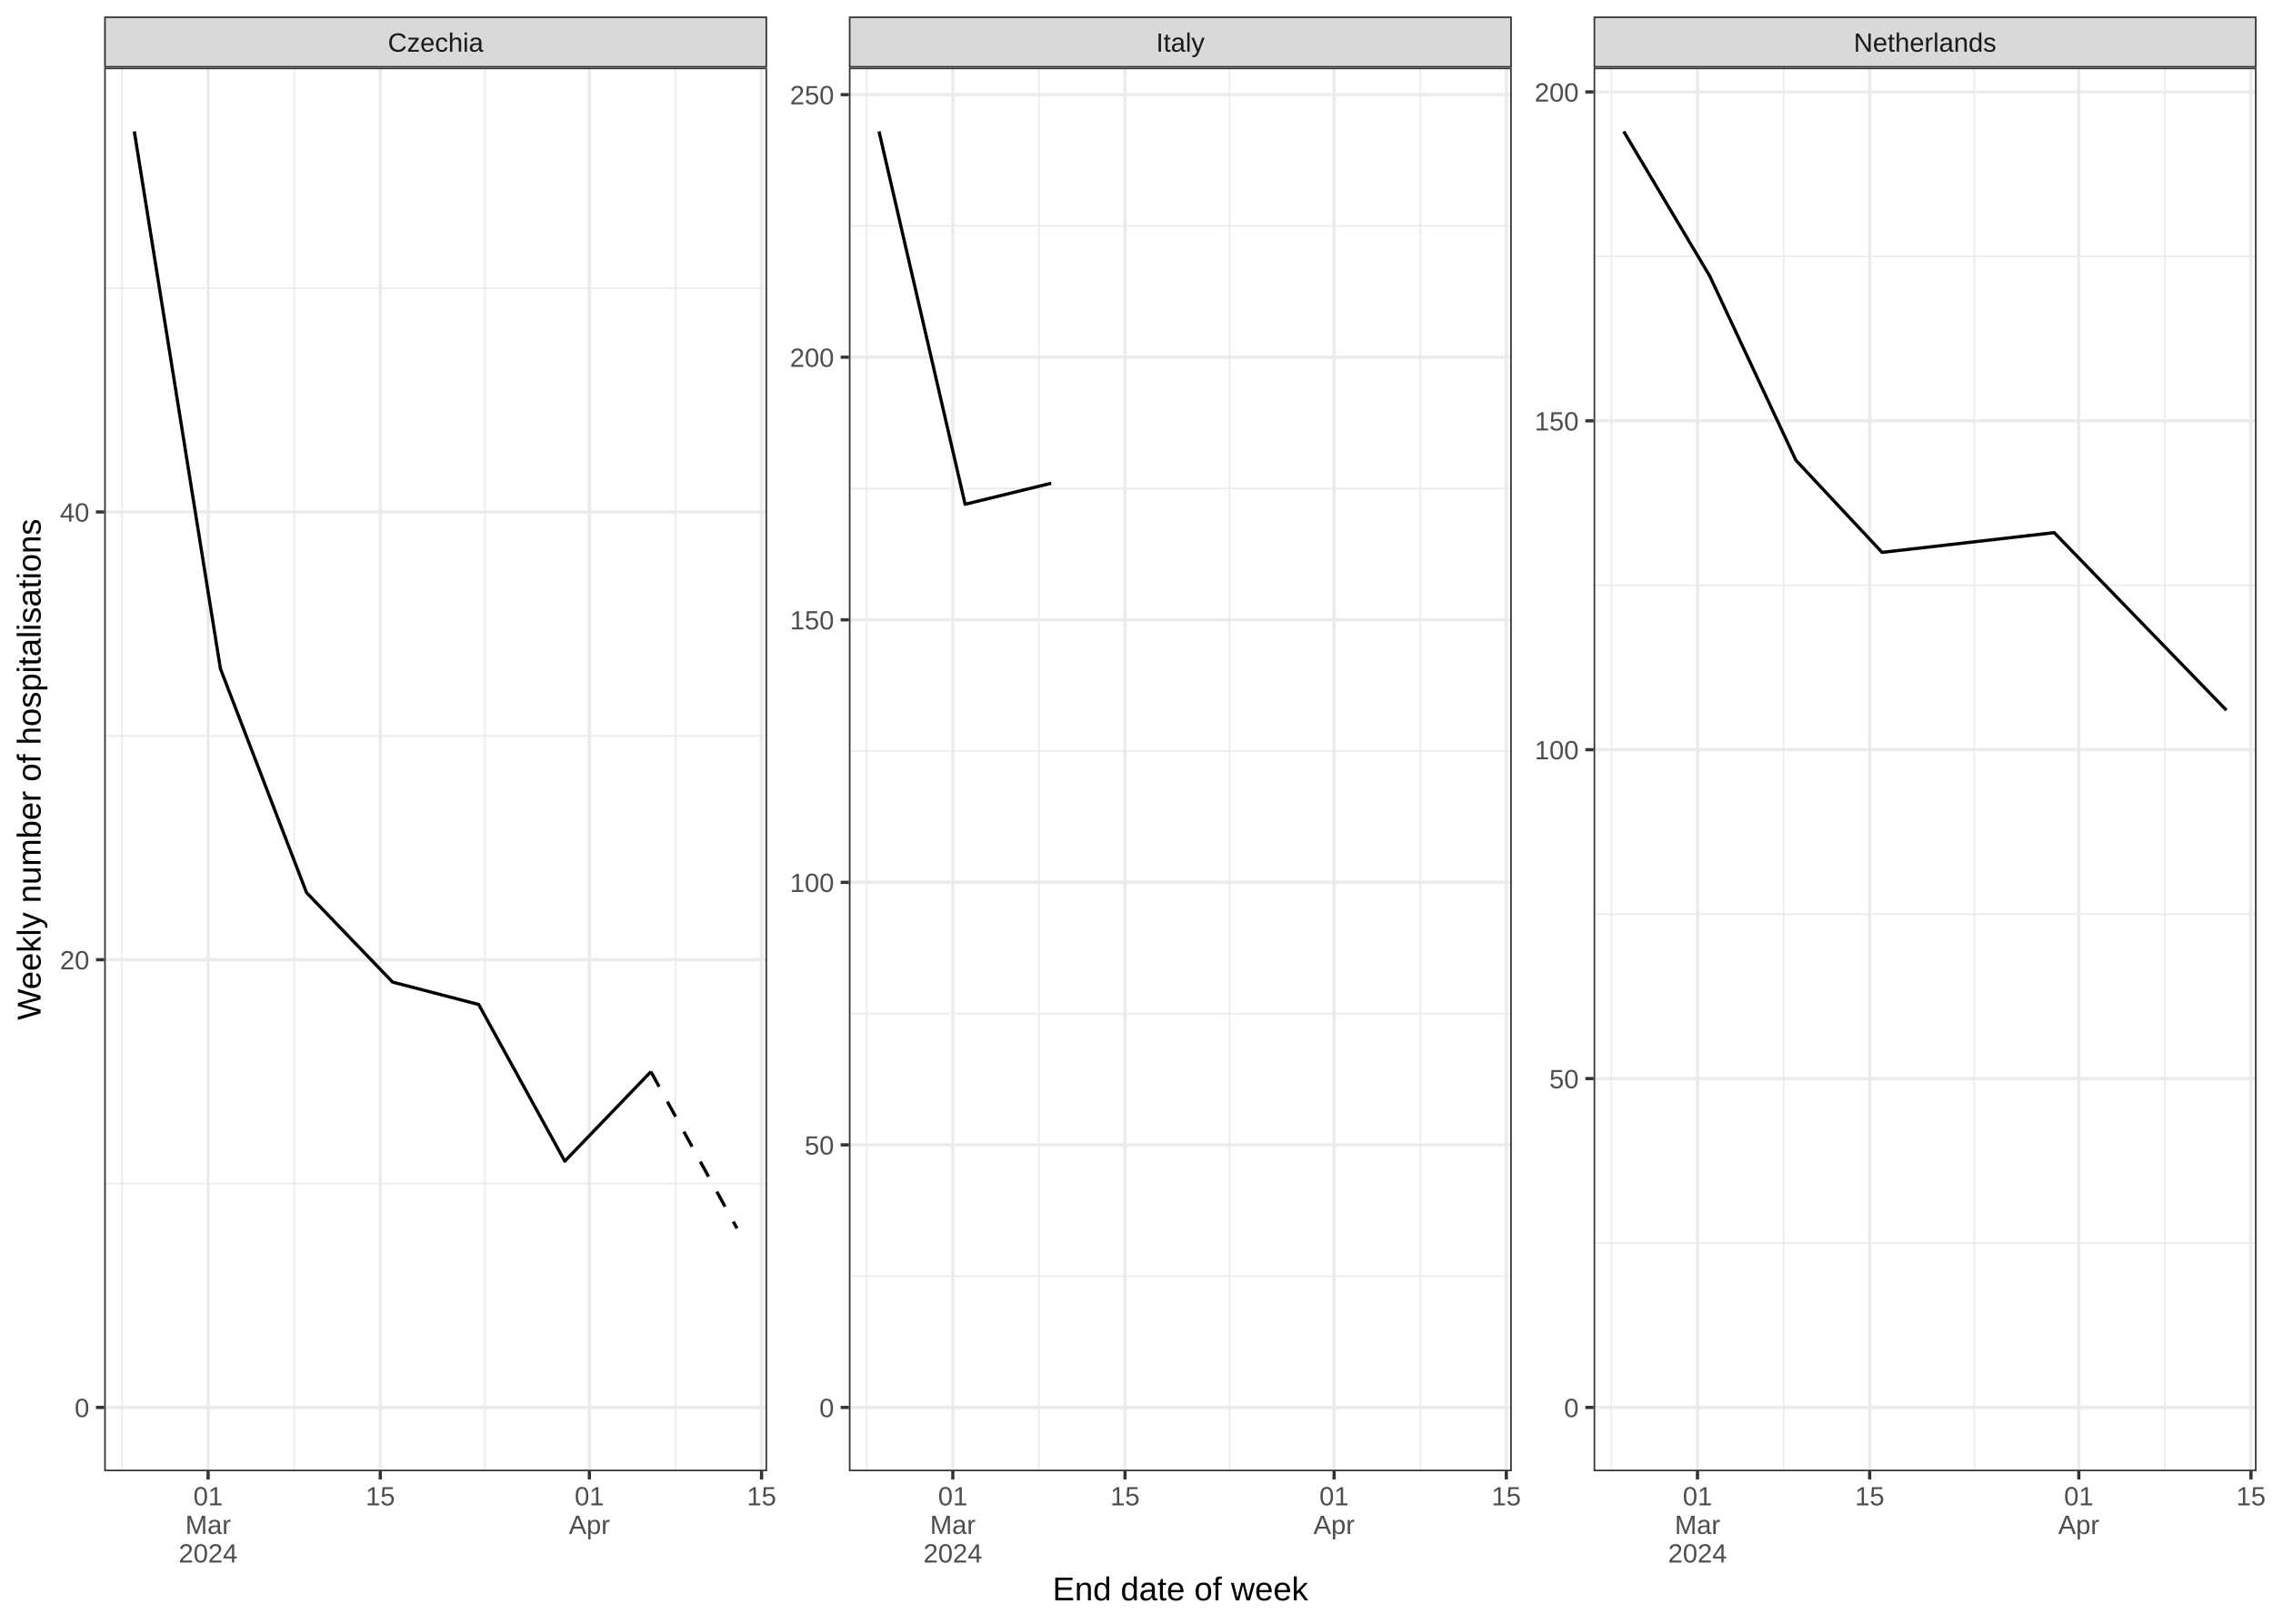
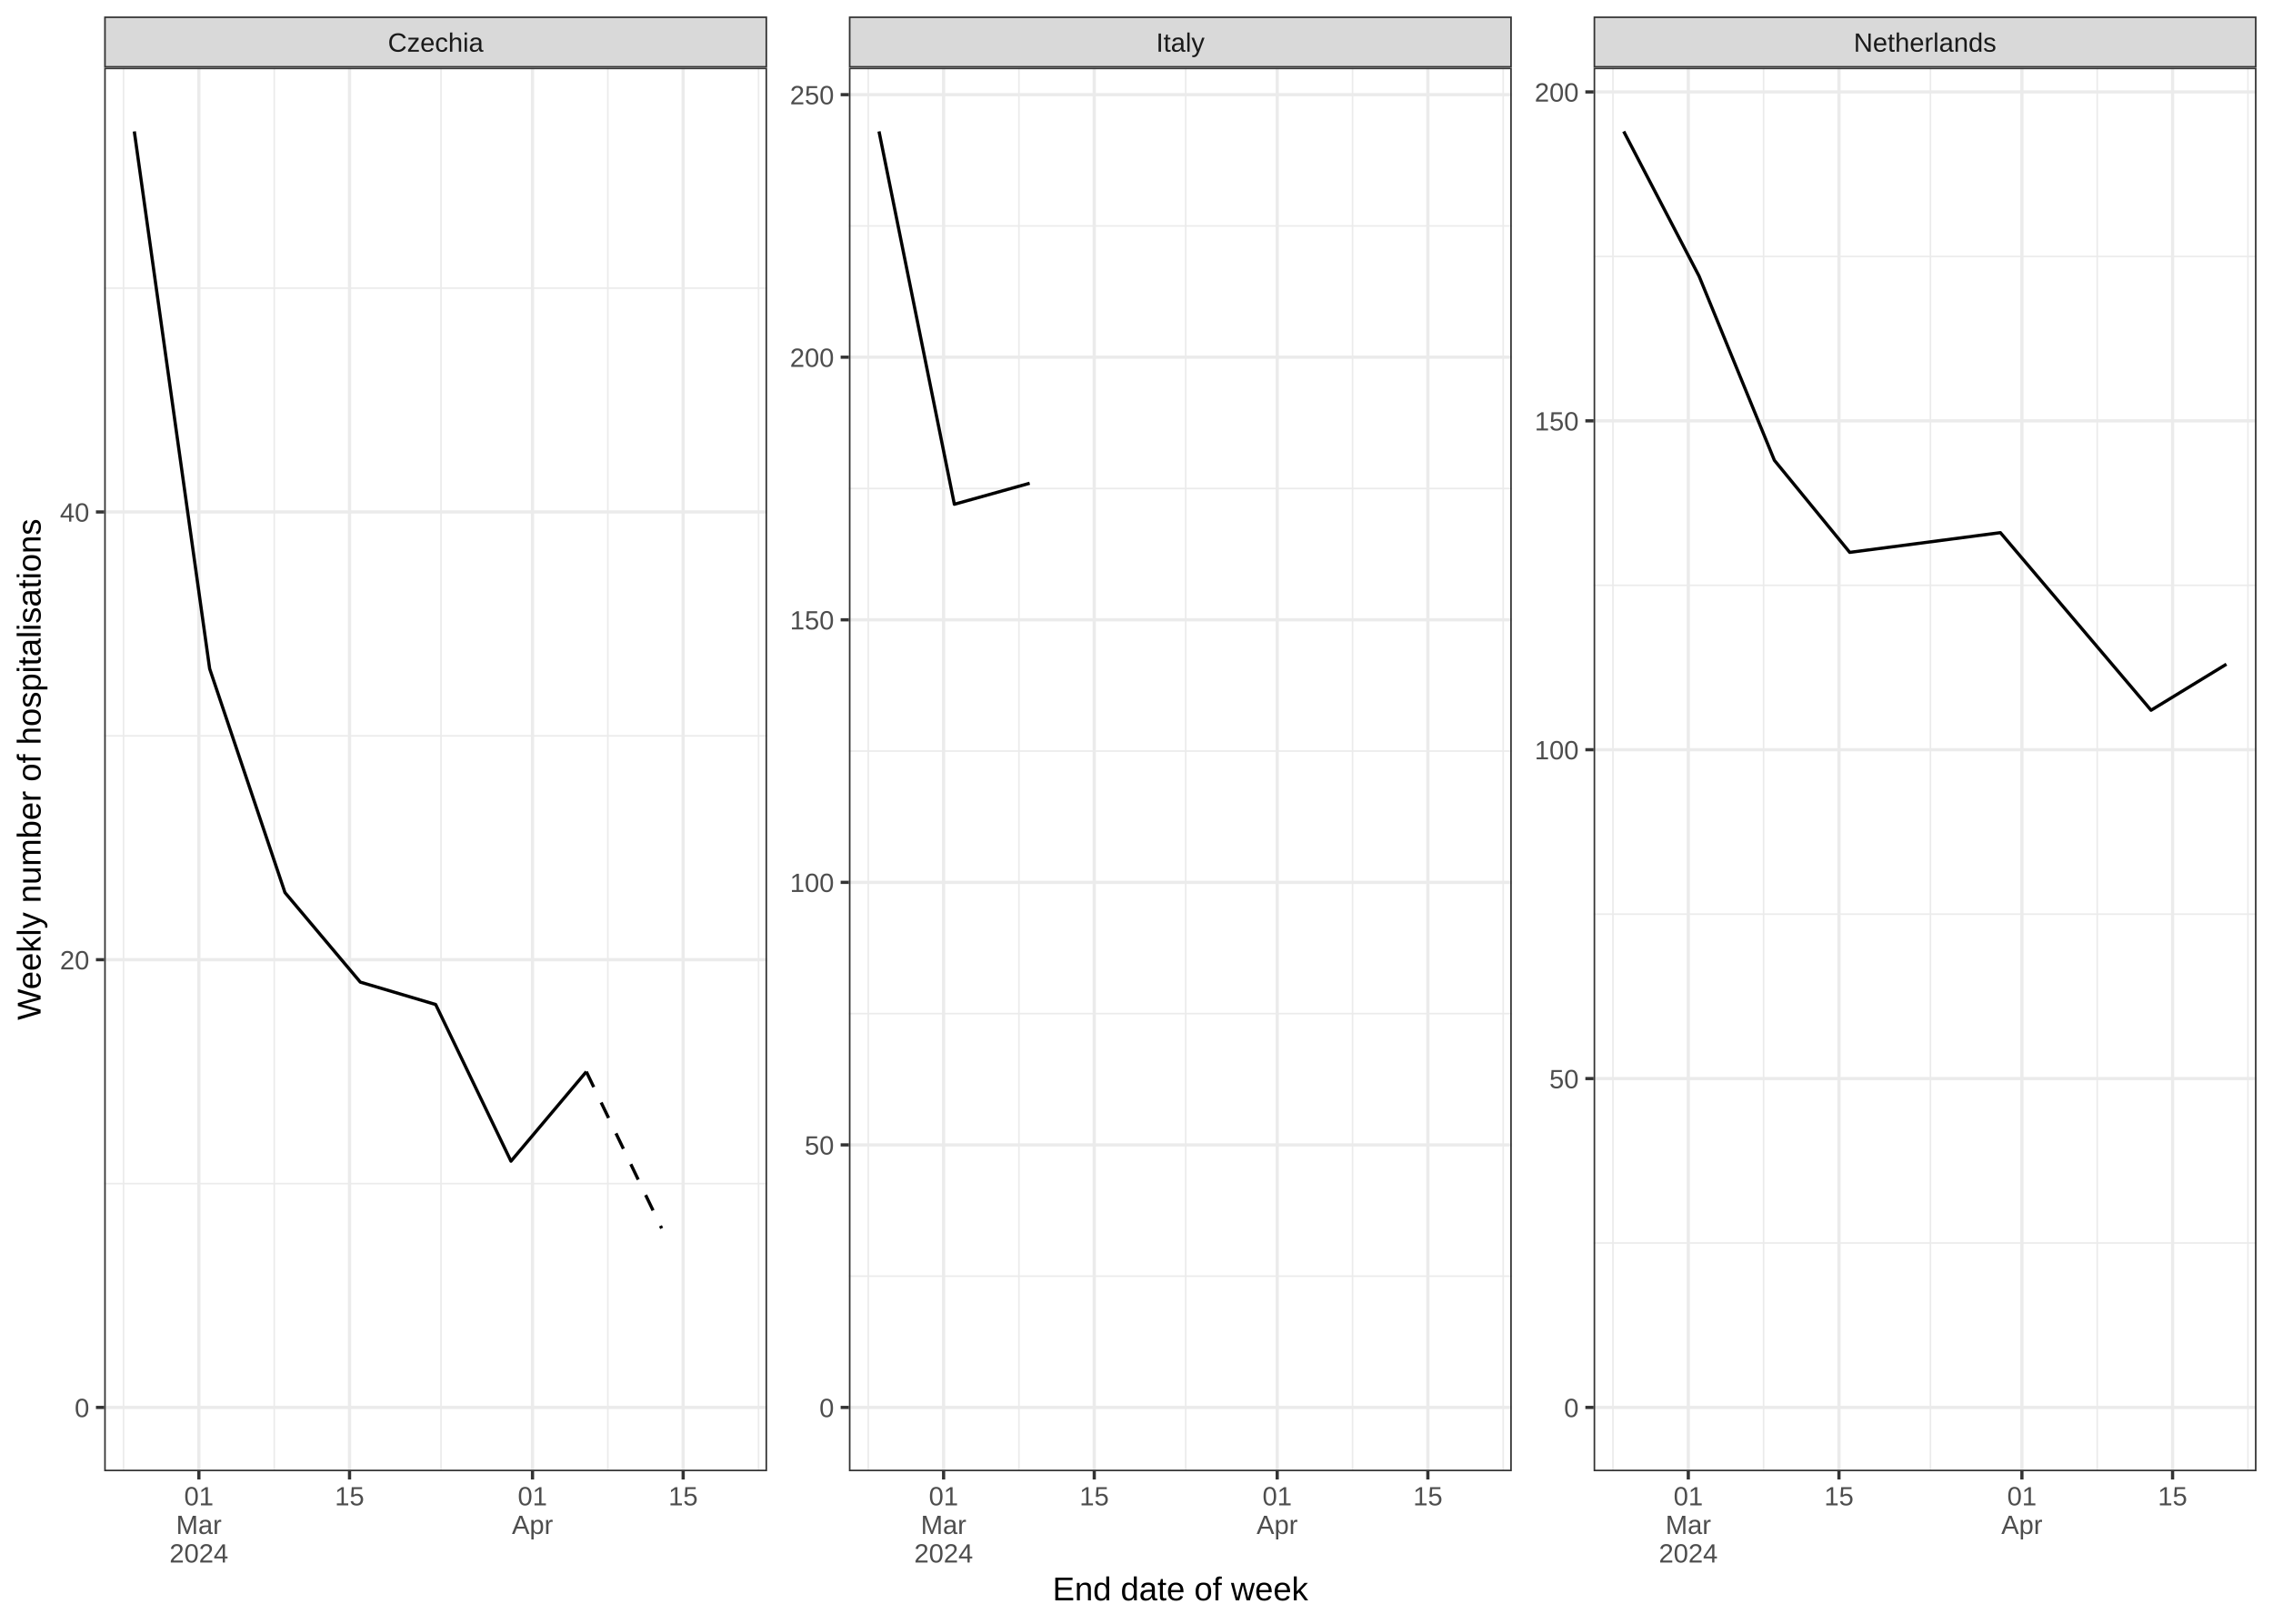
<svg xmlns="http://www.w3.org/2000/svg" class="svglite" width="756.00pt" height="540.00pt" viewBox="0 0 756.00 540.00">
  <defs>
    <style type="text/css">
    .svglite line, .svglite polyline, .svglite polygon, .svglite path, .svglite rect, .svglite circle {
      fill: none;
      stroke: #000000;
      stroke-linecap: round;
      stroke-linejoin: round;
      stroke-miterlimit: 10.00;
    }
    .svglite text {
      white-space: pre;
    }
  </style>
  </defs>
  <rect width="100%" height="100%" style="stroke: none; fill: #FFFFFF;" />
  <defs>
    <clipPath id="cpMC4wMHw3NTYuMDB8MC4wMHw1NDAuMDA=">
      <rect x="0.00" y="0.00" width="756.00" height="540.00" />
    </clipPath>
  </defs>
  <g clip-path="url(#cpMC4wMHw3NTYuMDB8MC4wMHw1NDAuMDA=)">
    <rect x="0.00" y="0.00" width="756.00" height="540.00" style="stroke-width: 1.07; stroke: #FFFFFF; fill: #FFFFFF;" />
  </g>
  <defs>
    <clipPath id="cpMzQuNjV8MjU1LjE0fDIyLjQ5fDQ4OS4yOQ==">
      <rect x="34.65" y="22.49" width="220.49" height="466.80" />
    </clipPath>
  </defs>
  <g clip-path="url(#cpMzQuNjV8MjU1LjE0fDIyLjQ5fDQ4OS4yOQ==)">
    <rect x="34.65" y="22.49" width="220.49" height="466.80" style="stroke-width: 1.07; stroke: none; fill: #FFFFFF;" />
    <polyline points="34.65,393.62 255.14,393.62 " style="stroke-width: 0.53; stroke: #EBEBEB; stroke-linecap: butt;" />
    <polyline points="34.65,244.72 255.14,244.72 " style="stroke-width: 0.53; stroke: #EBEBEB; stroke-linecap: butt;" />
    <polyline points="34.65,95.82 255.14,95.82 " style="stroke-width: 0.53; stroke: #EBEBEB; stroke-linecap: butt;" />
-     <polyline points="40.58,489.29 40.58,22.49 " style="stroke-width: 0.53; stroke: #EBEBEB; stroke-linecap: butt;" />
-     <polyline points="97.85,489.29 97.85,22.49 " style="stroke-width: 0.53; stroke: #EBEBEB; stroke-linecap: butt;" />
-     <polyline points="161.26,489.29 161.26,22.49 " style="stroke-width: 0.53; stroke: #EBEBEB; stroke-linecap: butt;" />
-     <polyline points="224.67,489.29 224.67,22.49 " style="stroke-width: 0.53; stroke: #EBEBEB; stroke-linecap: butt;" />
+     <polyline points="41.09,489.29 41.09,22.49 " style="stroke-width: 0.53; stroke: #EBEBEB; stroke-linecap: butt;" />
+     <polyline points="91.21,489.29 91.21,22.49 " style="stroke-width: 0.53; stroke: #EBEBEB; stroke-linecap: butt;" />
+     <polyline points="146.69,489.29 146.69,22.49 " style="stroke-width: 0.53; stroke: #EBEBEB; stroke-linecap: butt;" />
+     <polyline points="202.17,489.29 202.17,22.49 " style="stroke-width: 0.53; stroke: #EBEBEB; stroke-linecap: butt;" />
+     <polyline points="252.28,489.29 252.28,22.49 " style="stroke-width: 0.53; stroke: #EBEBEB; stroke-linecap: butt;" />
    <polyline points="34.65,468.07 255.14,468.07 " style="stroke-width: 1.07; stroke: #EBEBEB; stroke-linecap: butt;" />
    <polyline points="34.65,319.17 255.14,319.17 " style="stroke-width: 1.07; stroke: #EBEBEB; stroke-linecap: butt;" />
    <polyline points="34.65,170.27 255.14,170.27 " style="stroke-width: 1.07; stroke: #EBEBEB; stroke-linecap: butt;" />
-     <polyline points="69.22,489.29 69.22,22.49 " style="stroke-width: 1.07; stroke: #EBEBEB; stroke-linecap: butt;" />
-     <polyline points="126.49,489.29 126.49,22.49 " style="stroke-width: 1.07; stroke: #EBEBEB; stroke-linecap: butt;" />
-     <polyline points="196.03,489.29 196.03,22.49 " style="stroke-width: 1.07; stroke: #EBEBEB; stroke-linecap: butt;" />
-     <polyline points="253.30,489.29 253.30,22.49 " style="stroke-width: 1.07; stroke: #EBEBEB; stroke-linecap: butt;" />
-     <polyline points="44.67,43.71 73.31,222.39 101.94,296.84 130.58,326.62 159.21,334.06 187.85,386.17 216.49,356.40 " style="stroke-width: 1.07; stroke-linecap: butt;" />
-     <polyline points="216.49,356.40 245.12,408.51 " style="stroke-width: 1.07; stroke-dasharray: 5.69,5.69; stroke-linecap: butt;" />
+     <polyline points="66.15,489.29 66.15,22.49 " style="stroke-width: 1.07; stroke: #EBEBEB; stroke-linecap: butt;" />
+     <polyline points="116.26,489.29 116.26,22.49 " style="stroke-width: 1.07; stroke: #EBEBEB; stroke-linecap: butt;" />
+     <polyline points="177.11,489.29 177.11,22.49 " style="stroke-width: 1.07; stroke: #EBEBEB; stroke-linecap: butt;" />
+     <polyline points="227.22,489.29 227.22,22.49 " style="stroke-width: 1.07; stroke: #EBEBEB; stroke-linecap: butt;" />
+     <polyline points="44.67,43.71 69.73,222.39 94.78,296.84 119.84,326.62 144.90,334.06 169.95,386.17 195.01,356.40 " style="stroke-width: 1.07; stroke-linecap: butt;" />
+     <polyline points="195.01,356.40 220.07,408.51 " style="stroke-width: 1.07; stroke-dasharray: 5.69,5.69; stroke-linecap: butt;" />
    <rect x="34.65" y="22.49" width="220.49" height="466.80" style="stroke-width: 1.07; stroke: #333333;" />
  </g>
  <g clip-path="url(#cpMC4wMHw3NTYuMDB8MC4wMHw1NDAuMDA=)">
</g>
  <defs>
    <clipPath id="cpMjgyLjM0fDUwMi44M3wyMi40OXw0ODkuMjk=">
      <rect x="282.34" y="22.49" width="220.49" height="466.80" />
    </clipPath>
  </defs>
  <g clip-path="url(#cpMjgyLjM0fDUwMi44M3wyMi40OXw0ODkuMjk=)">
    <rect x="282.34" y="22.49" width="220.49" height="466.80" style="stroke-width: 1.07; stroke: none; fill: #FFFFFF;" />
    <polyline points="282.34,424.41 502.83,424.41 " style="stroke-width: 0.53; stroke: #EBEBEB; stroke-linecap: butt;" />
    <polyline points="282.34,337.09 502.83,337.09 " style="stroke-width: 0.53; stroke: #EBEBEB; stroke-linecap: butt;" />
    <polyline points="282.34,249.78 502.83,249.78 " style="stroke-width: 0.53; stroke: #EBEBEB; stroke-linecap: butt;" />
    <polyline points="282.34,162.46 502.83,162.46 " style="stroke-width: 0.53; stroke: #EBEBEB; stroke-linecap: butt;" />
    <polyline points="282.34,75.14 502.83,75.14 " style="stroke-width: 0.53; stroke: #EBEBEB; stroke-linecap: butt;" />
-     <polyline points="288.27,489.29 288.27,22.49 " style="stroke-width: 0.53; stroke: #EBEBEB; stroke-linecap: butt;" />
-     <polyline points="345.54,489.29 345.54,22.49 " style="stroke-width: 0.53; stroke: #EBEBEB; stroke-linecap: butt;" />
-     <polyline points="408.95,489.29 408.95,22.49 " style="stroke-width: 0.53; stroke: #EBEBEB; stroke-linecap: butt;" />
-     <polyline points="472.36,489.29 472.36,22.49 " style="stroke-width: 0.53; stroke: #EBEBEB; stroke-linecap: butt;" />
+     <polyline points="288.78,489.29 288.78,22.49 " style="stroke-width: 0.53; stroke: #EBEBEB; stroke-linecap: butt;" />
+     <polyline points="338.89,489.29 338.89,22.49 " style="stroke-width: 0.53; stroke: #EBEBEB; stroke-linecap: butt;" />
+     <polyline points="394.37,489.29 394.37,22.49 " style="stroke-width: 0.53; stroke: #EBEBEB; stroke-linecap: butt;" />
+     <polyline points="449.86,489.29 449.86,22.49 " style="stroke-width: 0.53; stroke: #EBEBEB; stroke-linecap: butt;" />
+     <polyline points="499.97,489.29 499.97,22.49 " style="stroke-width: 0.53; stroke: #EBEBEB; stroke-linecap: butt;" />
    <polyline points="282.34,468.07 502.83,468.07 " style="stroke-width: 1.07; stroke: #EBEBEB; stroke-linecap: butt;" />
    <polyline points="282.34,380.75 502.83,380.75 " style="stroke-width: 1.07; stroke: #EBEBEB; stroke-linecap: butt;" />
    <polyline points="282.34,293.44 502.83,293.44 " style="stroke-width: 1.07; stroke: #EBEBEB; stroke-linecap: butt;" />
    <polyline points="282.34,206.12 502.83,206.12 " style="stroke-width: 1.07; stroke: #EBEBEB; stroke-linecap: butt;" />
    <polyline points="282.34,118.80 502.83,118.80 " style="stroke-width: 1.07; stroke: #EBEBEB; stroke-linecap: butt;" />
    <polyline points="282.34,31.48 502.83,31.48 " style="stroke-width: 1.07; stroke: #EBEBEB; stroke-linecap: butt;" />
-     <polyline points="316.91,489.29 316.91,22.49 " style="stroke-width: 1.07; stroke: #EBEBEB; stroke-linecap: butt;" />
-     <polyline points="374.18,489.29 374.18,22.49 " style="stroke-width: 1.07; stroke: #EBEBEB; stroke-linecap: butt;" />
-     <polyline points="443.72,489.29 443.72,22.49 " style="stroke-width: 1.07; stroke: #EBEBEB; stroke-linecap: butt;" />
-     <polyline points="500.99,489.29 500.99,22.49 " style="stroke-width: 1.07; stroke: #EBEBEB; stroke-linecap: butt;" />
-     <polyline points="292.36,43.71 321.00,167.70 349.63,160.71 " style="stroke-width: 1.07; stroke-linecap: butt;" />
+     <polyline points="313.84,489.29 313.84,22.49 " style="stroke-width: 1.07; stroke: #EBEBEB; stroke-linecap: butt;" />
+     <polyline points="363.95,489.29 363.95,22.49 " style="stroke-width: 1.07; stroke: #EBEBEB; stroke-linecap: butt;" />
+     <polyline points="424.80,489.29 424.80,22.49 " style="stroke-width: 1.07; stroke: #EBEBEB; stroke-linecap: butt;" />
+     <polyline points="474.91,489.29 474.91,22.49 " style="stroke-width: 1.07; stroke: #EBEBEB; stroke-linecap: butt;" />
+     <polyline points="292.36,43.71 317.42,167.70 342.47,160.71 " style="stroke-width: 1.07; stroke-linecap: butt;" />
    <rect x="282.34" y="22.49" width="220.49" height="466.80" style="stroke-width: 1.07; stroke: #333333;" />
  </g>
  <g clip-path="url(#cpMC4wMHw3NTYuMDB8MC4wMHw1NDAuMDA=)">
</g>
  <defs>
    <clipPath id="cpNTMwLjAzfDc1MC41MnwyMi40OXw0ODkuMjk=">
      <rect x="530.03" y="22.49" width="220.49" height="466.80" />
    </clipPath>
  </defs>
  <g clip-path="url(#cpNTMwLjAzfDc1MC41MnwyMi40OXw0ODkuMjk=)">
    <rect x="530.03" y="22.49" width="220.49" height="466.80" style="stroke-width: 1.07; stroke: none; fill: #FFFFFF;" />
    <polyline points="530.03,413.38 750.52,413.38 " style="stroke-width: 0.53; stroke: #EBEBEB; stroke-linecap: butt;" />
    <polyline points="530.03,304.01 750.52,304.01 " style="stroke-width: 0.53; stroke: #EBEBEB; stroke-linecap: butt;" />
    <polyline points="530.03,194.64 750.52,194.64 " style="stroke-width: 0.53; stroke: #EBEBEB; stroke-linecap: butt;" />
    <polyline points="530.03,85.27 750.52,85.27 " style="stroke-width: 0.53; stroke: #EBEBEB; stroke-linecap: butt;" />
-     <polyline points="535.96,489.29 535.96,22.49 " style="stroke-width: 0.53; stroke: #EBEBEB; stroke-linecap: butt;" />
-     <polyline points="593.23,489.29 593.23,22.49 " style="stroke-width: 0.53; stroke: #EBEBEB; stroke-linecap: butt;" />
-     <polyline points="656.64,489.29 656.64,22.49 " style="stroke-width: 0.53; stroke: #EBEBEB; stroke-linecap: butt;" />
-     <polyline points="720.04,489.29 720.04,22.49 " style="stroke-width: 0.53; stroke: #EBEBEB; stroke-linecap: butt;" />
+     <polyline points="536.47,489.29 536.47,22.49 " style="stroke-width: 0.53; stroke: #EBEBEB; stroke-linecap: butt;" />
+     <polyline points="586.58,489.29 586.58,22.49 " style="stroke-width: 0.53; stroke: #EBEBEB; stroke-linecap: butt;" />
+     <polyline points="642.06,489.29 642.06,22.49 " style="stroke-width: 0.53; stroke: #EBEBEB; stroke-linecap: butt;" />
+     <polyline points="697.54,489.29 697.54,22.49 " style="stroke-width: 0.53; stroke: #EBEBEB; stroke-linecap: butt;" />
+     <polyline points="747.66,489.29 747.66,22.49 " style="stroke-width: 0.53; stroke: #EBEBEB; stroke-linecap: butt;" />
    <polyline points="530.03,468.07 750.52,468.07 " style="stroke-width: 1.07; stroke: #EBEBEB; stroke-linecap: butt;" />
    <polyline points="530.03,358.70 750.52,358.70 " style="stroke-width: 1.07; stroke: #EBEBEB; stroke-linecap: butt;" />
    <polyline points="530.03,249.33 750.52,249.33 " style="stroke-width: 1.07; stroke: #EBEBEB; stroke-linecap: butt;" />
    <polyline points="530.03,139.96 750.52,139.96 " style="stroke-width: 1.07; stroke: #EBEBEB; stroke-linecap: butt;" />
    <polyline points="530.03,30.58 750.52,30.58 " style="stroke-width: 1.07; stroke: #EBEBEB; stroke-linecap: butt;" />
-     <polyline points="564.59,489.29 564.59,22.49 " style="stroke-width: 1.07; stroke: #EBEBEB; stroke-linecap: butt;" />
-     <polyline points="621.86,489.29 621.86,22.49 " style="stroke-width: 1.07; stroke: #EBEBEB; stroke-linecap: butt;" />
-     <polyline points="691.41,489.29 691.41,22.49 " style="stroke-width: 1.07; stroke: #EBEBEB; stroke-linecap: butt;" />
-     <polyline points="748.68,489.29 748.68,22.49 " style="stroke-width: 1.07; stroke: #EBEBEB; stroke-linecap: butt;" />
-     <polyline points="540.05,43.71 568.68,91.83 597.32,153.08 625.96,183.70 683.23,177.14 740.50,236.20 " style="stroke-width: 1.07; stroke-linecap: butt;" />
+     <polyline points="561.53,489.29 561.53,22.49 " style="stroke-width: 1.07; stroke: #EBEBEB; stroke-linecap: butt;" />
+     <polyline points="611.64,489.29 611.64,22.49 " style="stroke-width: 1.07; stroke: #EBEBEB; stroke-linecap: butt;" />
+     <polyline points="672.49,489.29 672.49,22.49 " style="stroke-width: 1.07; stroke: #EBEBEB; stroke-linecap: butt;" />
+     <polyline points="722.60,489.29 722.60,22.49 " style="stroke-width: 1.07; stroke: #EBEBEB; stroke-linecap: butt;" />
+     <polyline points="540.05,43.71 565.11,91.83 590.16,153.08 615.22,183.70 665.33,177.14 715.44,236.20 740.50,220.89 " style="stroke-width: 1.07; stroke-linecap: butt;" />
    <rect x="530.03" y="22.49" width="220.49" height="466.80" style="stroke-width: 1.07; stroke: #333333;" />
  </g>
  <g clip-path="url(#cpMC4wMHw3NTYuMDB8MC4wMHw1NDAuMDA=)">
</g>
  <defs>
    <clipPath id="cpMzQuNjV8MjU1LjE0fDUuNDh8MjIuNDk=">
      <rect x="34.65" y="5.48" width="220.49" height="17.01" />
    </clipPath>
  </defs>
  <g clip-path="url(#cpMzQuNjV8MjU1LjE0fDUuNDh8MjIuNDk=)">
    <rect x="34.65" y="5.48" width="220.49" height="17.01" style="stroke-width: 1.07; stroke: #333333; fill: #D9D9D9;" />
    <text x="144.90" y="17.19" text-anchor="middle" style="font-size: 8.80px;fill: #1A1A1A; font-family: &quot;Liberation Sans&quot;;" textLength="34.42px" lengthAdjust="spacingAndGlyphs">Czechia</text>
  </g>
  <g clip-path="url(#cpMC4wMHw3NTYuMDB8MC4wMHw1NDAuMDA=)">
</g>
  <defs>
    <clipPath id="cpMjgyLjM0fDUwMi44M3w1LjQ4fDIyLjQ5">
      <rect x="282.34" y="5.48" width="220.49" height="17.01" />
    </clipPath>
  </defs>
  <g clip-path="url(#cpMjgyLjM0fDUwMi44M3w1LjQ4fDIyLjQ5)">
    <rect x="282.34" y="5.48" width="220.49" height="17.01" style="stroke-width: 1.07; stroke: #333333; fill: #D9D9D9;" />
    <text x="392.59" y="17.19" text-anchor="middle" style="font-size: 8.80px;fill: #1A1A1A; font-family: &quot;Liberation Sans&quot;;" textLength="19.09px" lengthAdjust="spacingAndGlyphs">Italy</text>
  </g>
  <g clip-path="url(#cpMC4wMHw3NTYuMDB8MC4wMHw1NDAuMDA=)">
</g>
  <defs>
    <clipPath id="cpNTMwLjAzfDc1MC41Mnw1LjQ4fDIyLjQ5">
      <rect x="530.03" y="5.48" width="220.49" height="17.01" />
    </clipPath>
  </defs>
  <g clip-path="url(#cpNTMwLjAzfDc1MC41Mnw1LjQ4fDIyLjQ5)">
    <rect x="530.03" y="5.48" width="220.49" height="17.01" style="stroke-width: 1.07; stroke: #333333; fill: #D9D9D9;" />
    <text x="640.27" y="17.19" text-anchor="middle" style="font-size: 8.80px;fill: #1A1A1A; font-family: &quot;Liberation Sans&quot;;" textLength="53.63px" lengthAdjust="spacingAndGlyphs">Netherlands</text>
  </g>
  <g clip-path="url(#cpMC4wMHw3NTYuMDB8MC4wMHw1NDAuMDA=)">
-     <polyline points="69.22,492.03 69.22,489.29 " style="stroke-width: 1.07; stroke: #333333; stroke-linecap: butt;" />
-     <polyline points="126.49,492.03 126.49,489.29 " style="stroke-width: 1.07; stroke: #333333; stroke-linecap: butt;" />
-     <polyline points="196.03,492.03 196.03,489.29 " style="stroke-width: 1.07; stroke: #333333; stroke-linecap: butt;" />
-     <polyline points="253.30,492.03 253.30,489.29 " style="stroke-width: 1.07; stroke: #333333; stroke-linecap: butt;" />
-     <text x="69.22" y="500.63" text-anchor="middle" style="font-size: 8.80px;fill: #4D4D4D; font-family: &quot;Liberation Sans&quot;;" textLength="11.19px" lengthAdjust="spacingAndGlyphs">01</text>
-     <text x="69.22" y="510.14" text-anchor="middle" style="font-size: 8.80px;fill: #4D4D4D; font-family: &quot;Liberation Sans&quot;;" textLength="16.60px" lengthAdjust="spacingAndGlyphs">Mar</text>
-     <text x="69.22" y="519.64" text-anchor="middle" style="font-size: 8.80px;fill: #4D4D4D; font-family: &quot;Liberation Sans&quot;;" textLength="22.38px" lengthAdjust="spacingAndGlyphs">2024</text>
-     <text x="126.49" y="500.63" text-anchor="middle" style="font-size: 8.80px;fill: #4D4D4D; font-family: &quot;Liberation Sans&quot;;" textLength="11.19px" lengthAdjust="spacingAndGlyphs">15</text>
-     <text x="196.03" y="500.63" text-anchor="middle" style="font-size: 8.80px;fill: #4D4D4D; font-family: &quot;Liberation Sans&quot;;" textLength="11.19px" lengthAdjust="spacingAndGlyphs">01</text>
-     <text x="196.03" y="510.14" text-anchor="middle" style="font-size: 8.80px;fill: #4D4D4D; font-family: &quot;Liberation Sans&quot;;" textLength="15.22px" lengthAdjust="spacingAndGlyphs">Apr</text>
-     <text x="253.30" y="500.63" text-anchor="middle" style="font-size: 8.80px;fill: #4D4D4D; font-family: &quot;Liberation Sans&quot;;" textLength="11.19px" lengthAdjust="spacingAndGlyphs">15</text>
-     <polyline points="316.91,492.03 316.91,489.29 " style="stroke-width: 1.07; stroke: #333333; stroke-linecap: butt;" />
-     <polyline points="374.18,492.03 374.18,489.29 " style="stroke-width: 1.07; stroke: #333333; stroke-linecap: butt;" />
-     <polyline points="443.72,492.03 443.72,489.29 " style="stroke-width: 1.07; stroke: #333333; stroke-linecap: butt;" />
-     <polyline points="500.99,492.03 500.99,489.29 " style="stroke-width: 1.07; stroke: #333333; stroke-linecap: butt;" />
-     <text x="316.91" y="500.63" text-anchor="middle" style="font-size: 8.80px;fill: #4D4D4D; font-family: &quot;Liberation Sans&quot;;" textLength="11.19px" lengthAdjust="spacingAndGlyphs">01</text>
-     <text x="316.91" y="510.14" text-anchor="middle" style="font-size: 8.80px;fill: #4D4D4D; font-family: &quot;Liberation Sans&quot;;" textLength="16.60px" lengthAdjust="spacingAndGlyphs">Mar</text>
-     <text x="316.91" y="519.64" text-anchor="middle" style="font-size: 8.80px;fill: #4D4D4D; font-family: &quot;Liberation Sans&quot;;" textLength="22.38px" lengthAdjust="spacingAndGlyphs">2024</text>
-     <text x="374.18" y="500.63" text-anchor="middle" style="font-size: 8.80px;fill: #4D4D4D; font-family: &quot;Liberation Sans&quot;;" textLength="11.19px" lengthAdjust="spacingAndGlyphs">15</text>
-     <text x="443.72" y="500.63" text-anchor="middle" style="font-size: 8.80px;fill: #4D4D4D; font-family: &quot;Liberation Sans&quot;;" textLength="11.19px" lengthAdjust="spacingAndGlyphs">01</text>
-     <text x="443.72" y="510.14" text-anchor="middle" style="font-size: 8.80px;fill: #4D4D4D; font-family: &quot;Liberation Sans&quot;;" textLength="15.22px" lengthAdjust="spacingAndGlyphs">Apr</text>
-     <text x="500.99" y="500.63" text-anchor="middle" style="font-size: 8.80px;fill: #4D4D4D; font-family: &quot;Liberation Sans&quot;;" textLength="11.19px" lengthAdjust="spacingAndGlyphs">15</text>
-     <polyline points="564.59,492.03 564.59,489.29 " style="stroke-width: 1.07; stroke: #333333; stroke-linecap: butt;" />
-     <polyline points="621.86,492.03 621.86,489.29 " style="stroke-width: 1.07; stroke: #333333; stroke-linecap: butt;" />
-     <polyline points="691.41,492.03 691.41,489.29 " style="stroke-width: 1.07; stroke: #333333; stroke-linecap: butt;" />
-     <polyline points="748.68,492.03 748.68,489.29 " style="stroke-width: 1.07; stroke: #333333; stroke-linecap: butt;" />
-     <text x="564.59" y="500.63" text-anchor="middle" style="font-size: 8.80px;fill: #4D4D4D; font-family: &quot;Liberation Sans&quot;;" textLength="11.19px" lengthAdjust="spacingAndGlyphs">01</text>
-     <text x="564.59" y="510.14" text-anchor="middle" style="font-size: 8.80px;fill: #4D4D4D; font-family: &quot;Liberation Sans&quot;;" textLength="16.60px" lengthAdjust="spacingAndGlyphs">Mar</text>
-     <text x="564.59" y="519.64" text-anchor="middle" style="font-size: 8.80px;fill: #4D4D4D; font-family: &quot;Liberation Sans&quot;;" textLength="22.38px" lengthAdjust="spacingAndGlyphs">2024</text>
-     <text x="621.86" y="500.63" text-anchor="middle" style="font-size: 8.80px;fill: #4D4D4D; font-family: &quot;Liberation Sans&quot;;" textLength="11.19px" lengthAdjust="spacingAndGlyphs">15</text>
-     <text x="691.41" y="500.63" text-anchor="middle" style="font-size: 8.80px;fill: #4D4D4D; font-family: &quot;Liberation Sans&quot;;" textLength="11.19px" lengthAdjust="spacingAndGlyphs">01</text>
-     <text x="691.41" y="510.14" text-anchor="middle" style="font-size: 8.80px;fill: #4D4D4D; font-family: &quot;Liberation Sans&quot;;" textLength="15.22px" lengthAdjust="spacingAndGlyphs">Apr</text>
-     <text x="748.68" y="500.63" text-anchor="middle" style="font-size: 8.80px;fill: #4D4D4D; font-family: &quot;Liberation Sans&quot;;" textLength="11.19px" lengthAdjust="spacingAndGlyphs">15</text>
+     <polyline points="66.15,492.03 66.15,489.29 " style="stroke-width: 1.07; stroke: #333333; stroke-linecap: butt;" />
+     <polyline points="116.26,492.03 116.26,489.29 " style="stroke-width: 1.07; stroke: #333333; stroke-linecap: butt;" />
+     <polyline points="177.11,492.03 177.11,489.29 " style="stroke-width: 1.07; stroke: #333333; stroke-linecap: butt;" />
+     <polyline points="227.22,492.03 227.22,489.29 " style="stroke-width: 1.07; stroke: #333333; stroke-linecap: butt;" />
+     <text x="66.15" y="500.63" text-anchor="middle" style="font-size: 8.80px;fill: #4D4D4D; font-family: &quot;Liberation Sans&quot;;" textLength="11.19px" lengthAdjust="spacingAndGlyphs">01</text>
+     <text x="66.15" y="510.14" text-anchor="middle" style="font-size: 8.80px;fill: #4D4D4D; font-family: &quot;Liberation Sans&quot;;" textLength="16.60px" lengthAdjust="spacingAndGlyphs">Mar</text>
+     <text x="66.15" y="519.64" text-anchor="middle" style="font-size: 8.80px;fill: #4D4D4D; font-family: &quot;Liberation Sans&quot;;" textLength="22.38px" lengthAdjust="spacingAndGlyphs">2024</text>
+     <text x="116.26" y="500.63" text-anchor="middle" style="font-size: 8.80px;fill: #4D4D4D; font-family: &quot;Liberation Sans&quot;;" textLength="11.19px" lengthAdjust="spacingAndGlyphs">15</text>
+     <text x="177.11" y="500.63" text-anchor="middle" style="font-size: 8.80px;fill: #4D4D4D; font-family: &quot;Liberation Sans&quot;;" textLength="11.19px" lengthAdjust="spacingAndGlyphs">01</text>
+     <text x="177.11" y="510.14" text-anchor="middle" style="font-size: 8.80px;fill: #4D4D4D; font-family: &quot;Liberation Sans&quot;;" textLength="15.22px" lengthAdjust="spacingAndGlyphs">Apr</text>
+     <text x="227.22" y="500.63" text-anchor="middle" style="font-size: 8.80px;fill: #4D4D4D; font-family: &quot;Liberation Sans&quot;;" textLength="11.19px" lengthAdjust="spacingAndGlyphs">15</text>
+     <polyline points="313.84,492.03 313.84,489.29 " style="stroke-width: 1.07; stroke: #333333; stroke-linecap: butt;" />
+     <polyline points="363.95,492.03 363.95,489.29 " style="stroke-width: 1.07; stroke: #333333; stroke-linecap: butt;" />
+     <polyline points="424.80,492.03 424.80,489.29 " style="stroke-width: 1.07; stroke: #333333; stroke-linecap: butt;" />
+     <polyline points="474.91,492.03 474.91,489.29 " style="stroke-width: 1.07; stroke: #333333; stroke-linecap: butt;" />
+     <text x="313.84" y="500.63" text-anchor="middle" style="font-size: 8.80px;fill: #4D4D4D; font-family: &quot;Liberation Sans&quot;;" textLength="11.19px" lengthAdjust="spacingAndGlyphs">01</text>
+     <text x="313.84" y="510.14" text-anchor="middle" style="font-size: 8.80px;fill: #4D4D4D; font-family: &quot;Liberation Sans&quot;;" textLength="16.60px" lengthAdjust="spacingAndGlyphs">Mar</text>
+     <text x="313.84" y="519.64" text-anchor="middle" style="font-size: 8.80px;fill: #4D4D4D; font-family: &quot;Liberation Sans&quot;;" textLength="22.38px" lengthAdjust="spacingAndGlyphs">2024</text>
+     <text x="363.95" y="500.63" text-anchor="middle" style="font-size: 8.80px;fill: #4D4D4D; font-family: &quot;Liberation Sans&quot;;" textLength="11.19px" lengthAdjust="spacingAndGlyphs">15</text>
+     <text x="424.80" y="500.63" text-anchor="middle" style="font-size: 8.80px;fill: #4D4D4D; font-family: &quot;Liberation Sans&quot;;" textLength="11.19px" lengthAdjust="spacingAndGlyphs">01</text>
+     <text x="424.80" y="510.14" text-anchor="middle" style="font-size: 8.80px;fill: #4D4D4D; font-family: &quot;Liberation Sans&quot;;" textLength="15.22px" lengthAdjust="spacingAndGlyphs">Apr</text>
+     <text x="474.91" y="500.63" text-anchor="middle" style="font-size: 8.80px;fill: #4D4D4D; font-family: &quot;Liberation Sans&quot;;" textLength="11.19px" lengthAdjust="spacingAndGlyphs">15</text>
+     <polyline points="561.53,492.03 561.53,489.29 " style="stroke-width: 1.07; stroke: #333333; stroke-linecap: butt;" />
+     <polyline points="611.64,492.03 611.64,489.29 " style="stroke-width: 1.07; stroke: #333333; stroke-linecap: butt;" />
+     <polyline points="672.49,492.03 672.49,489.29 " style="stroke-width: 1.07; stroke: #333333; stroke-linecap: butt;" />
+     <polyline points="722.60,492.03 722.60,489.29 " style="stroke-width: 1.07; stroke: #333333; stroke-linecap: butt;" />
+     <text x="561.53" y="500.63" text-anchor="middle" style="font-size: 8.80px;fill: #4D4D4D; font-family: &quot;Liberation Sans&quot;;" textLength="11.19px" lengthAdjust="spacingAndGlyphs">01</text>
+     <text x="561.53" y="510.14" text-anchor="middle" style="font-size: 8.80px;fill: #4D4D4D; font-family: &quot;Liberation Sans&quot;;" textLength="16.60px" lengthAdjust="spacingAndGlyphs">Mar</text>
+     <text x="561.53" y="519.64" text-anchor="middle" style="font-size: 8.80px;fill: #4D4D4D; font-family: &quot;Liberation Sans&quot;;" textLength="22.38px" lengthAdjust="spacingAndGlyphs">2024</text>
+     <text x="611.64" y="500.63" text-anchor="middle" style="font-size: 8.80px;fill: #4D4D4D; font-family: &quot;Liberation Sans&quot;;" textLength="11.19px" lengthAdjust="spacingAndGlyphs">15</text>
+     <text x="672.49" y="500.63" text-anchor="middle" style="font-size: 8.80px;fill: #4D4D4D; font-family: &quot;Liberation Sans&quot;;" textLength="11.19px" lengthAdjust="spacingAndGlyphs">01</text>
+     <text x="672.49" y="510.14" text-anchor="middle" style="font-size: 8.80px;fill: #4D4D4D; font-family: &quot;Liberation Sans&quot;;" textLength="15.22px" lengthAdjust="spacingAndGlyphs">Apr</text>
+     <text x="722.60" y="500.63" text-anchor="middle" style="font-size: 8.80px;fill: #4D4D4D; font-family: &quot;Liberation Sans&quot;;" textLength="11.19px" lengthAdjust="spacingAndGlyphs">15</text>
    <text x="525.09" y="471.28" text-anchor="end" style="font-size: 8.80px;fill: #4D4D4D; font-family: &quot;Liberation Sans&quot;;" textLength="5.59px" lengthAdjust="spacingAndGlyphs">0</text>
    <text x="525.09" y="361.91" text-anchor="end" style="font-size: 8.80px;fill: #4D4D4D; font-family: &quot;Liberation Sans&quot;;" textLength="11.19px" lengthAdjust="spacingAndGlyphs">50</text>
    <text x="525.09" y="252.53" text-anchor="end" style="font-size: 8.80px;fill: #4D4D4D; font-family: &quot;Liberation Sans&quot;;" textLength="16.78px" lengthAdjust="spacingAndGlyphs">100</text>
    <text x="525.09" y="143.16" text-anchor="end" style="font-size: 8.80px;fill: #4D4D4D; font-family: &quot;Liberation Sans&quot;;" textLength="16.78px" lengthAdjust="spacingAndGlyphs">150</text>
    <text x="525.09" y="33.79" text-anchor="end" style="font-size: 8.80px;fill: #4D4D4D; font-family: &quot;Liberation Sans&quot;;" textLength="16.78px" lengthAdjust="spacingAndGlyphs">200</text>
    <polyline points="527.29,468.07 530.03,468.07 " style="stroke-width: 1.07; stroke: #333333; stroke-linecap: butt;" />
    <polyline points="527.29,358.70 530.03,358.70 " style="stroke-width: 1.07; stroke: #333333; stroke-linecap: butt;" />
    <polyline points="527.29,249.33 530.03,249.33 " style="stroke-width: 1.07; stroke: #333333; stroke-linecap: butt;" />
    <polyline points="527.29,139.96 530.03,139.96 " style="stroke-width: 1.07; stroke: #333333; stroke-linecap: butt;" />
    <polyline points="527.29,30.58 530.03,30.58 " style="stroke-width: 1.07; stroke: #333333; stroke-linecap: butt;" />
    <text x="277.41" y="471.28" text-anchor="end" style="font-size: 8.80px;fill: #4D4D4D; font-family: &quot;Liberation Sans&quot;;" textLength="5.59px" lengthAdjust="spacingAndGlyphs">0</text>
    <text x="277.41" y="383.96" text-anchor="end" style="font-size: 8.80px;fill: #4D4D4D; font-family: &quot;Liberation Sans&quot;;" textLength="11.19px" lengthAdjust="spacingAndGlyphs">50</text>
    <text x="277.41" y="296.64" text-anchor="end" style="font-size: 8.80px;fill: #4D4D4D; font-family: &quot;Liberation Sans&quot;;" textLength="16.78px" lengthAdjust="spacingAndGlyphs">100</text>
    <text x="277.41" y="209.33" text-anchor="end" style="font-size: 8.80px;fill: #4D4D4D; font-family: &quot;Liberation Sans&quot;;" textLength="16.78px" lengthAdjust="spacingAndGlyphs">150</text>
    <text x="277.41" y="122.01" text-anchor="end" style="font-size: 8.80px;fill: #4D4D4D; font-family: &quot;Liberation Sans&quot;;" textLength="16.78px" lengthAdjust="spacingAndGlyphs">200</text>
    <text x="277.41" y="34.69" text-anchor="end" style="font-size: 8.80px;fill: #4D4D4D; font-family: &quot;Liberation Sans&quot;;" textLength="16.78px" lengthAdjust="spacingAndGlyphs">250</text>
    <polyline points="279.60,468.07 282.34,468.07 " style="stroke-width: 1.07; stroke: #333333; stroke-linecap: butt;" />
    <polyline points="279.60,380.75 282.34,380.75 " style="stroke-width: 1.07; stroke: #333333; stroke-linecap: butt;" />
    <polyline points="279.60,293.44 282.34,293.44 " style="stroke-width: 1.07; stroke: #333333; stroke-linecap: butt;" />
    <polyline points="279.60,206.12 282.34,206.12 " style="stroke-width: 1.07; stroke: #333333; stroke-linecap: butt;" />
    <polyline points="279.60,118.80 282.34,118.80 " style="stroke-width: 1.07; stroke: #333333; stroke-linecap: butt;" />
    <polyline points="279.60,31.48 282.34,31.48 " style="stroke-width: 1.07; stroke: #333333; stroke-linecap: butt;" />
    <text x="29.72" y="471.28" text-anchor="end" style="font-size: 8.80px;fill: #4D4D4D; font-family: &quot;Liberation Sans&quot;;" textLength="5.59px" lengthAdjust="spacingAndGlyphs">0</text>
    <text x="29.72" y="322.38" text-anchor="end" style="font-size: 8.80px;fill: #4D4D4D; font-family: &quot;Liberation Sans&quot;;" textLength="11.19px" lengthAdjust="spacingAndGlyphs">20</text>
    <text x="29.72" y="173.48" text-anchor="end" style="font-size: 8.80px;fill: #4D4D4D; font-family: &quot;Liberation Sans&quot;;" textLength="11.19px" lengthAdjust="spacingAndGlyphs">40</text>
    <polyline points="31.91,468.07 34.65,468.07 " style="stroke-width: 1.07; stroke: #333333; stroke-linecap: butt;" />
    <polyline points="31.91,319.17 34.65,319.17 " style="stroke-width: 1.07; stroke: #333333; stroke-linecap: butt;" />
    <polyline points="31.91,170.27 34.65,170.27 " style="stroke-width: 1.07; stroke: #333333; stroke-linecap: butt;" />
    <text x="392.59" y="532.23" text-anchor="middle" style="font-size: 11.00px; font-family: &quot;Liberation Sans&quot;;" textLength="95.72px" lengthAdjust="spacingAndGlyphs">End date of week</text>
    <text transform="translate(13.50,255.89) rotate(-90)" text-anchor="middle" style="font-size: 11.00px; font-family: &quot;Liberation Sans&quot;;" textLength="189.66px" lengthAdjust="spacingAndGlyphs">Weekly number of hospitalisations</text>
  </g>
</svg>
